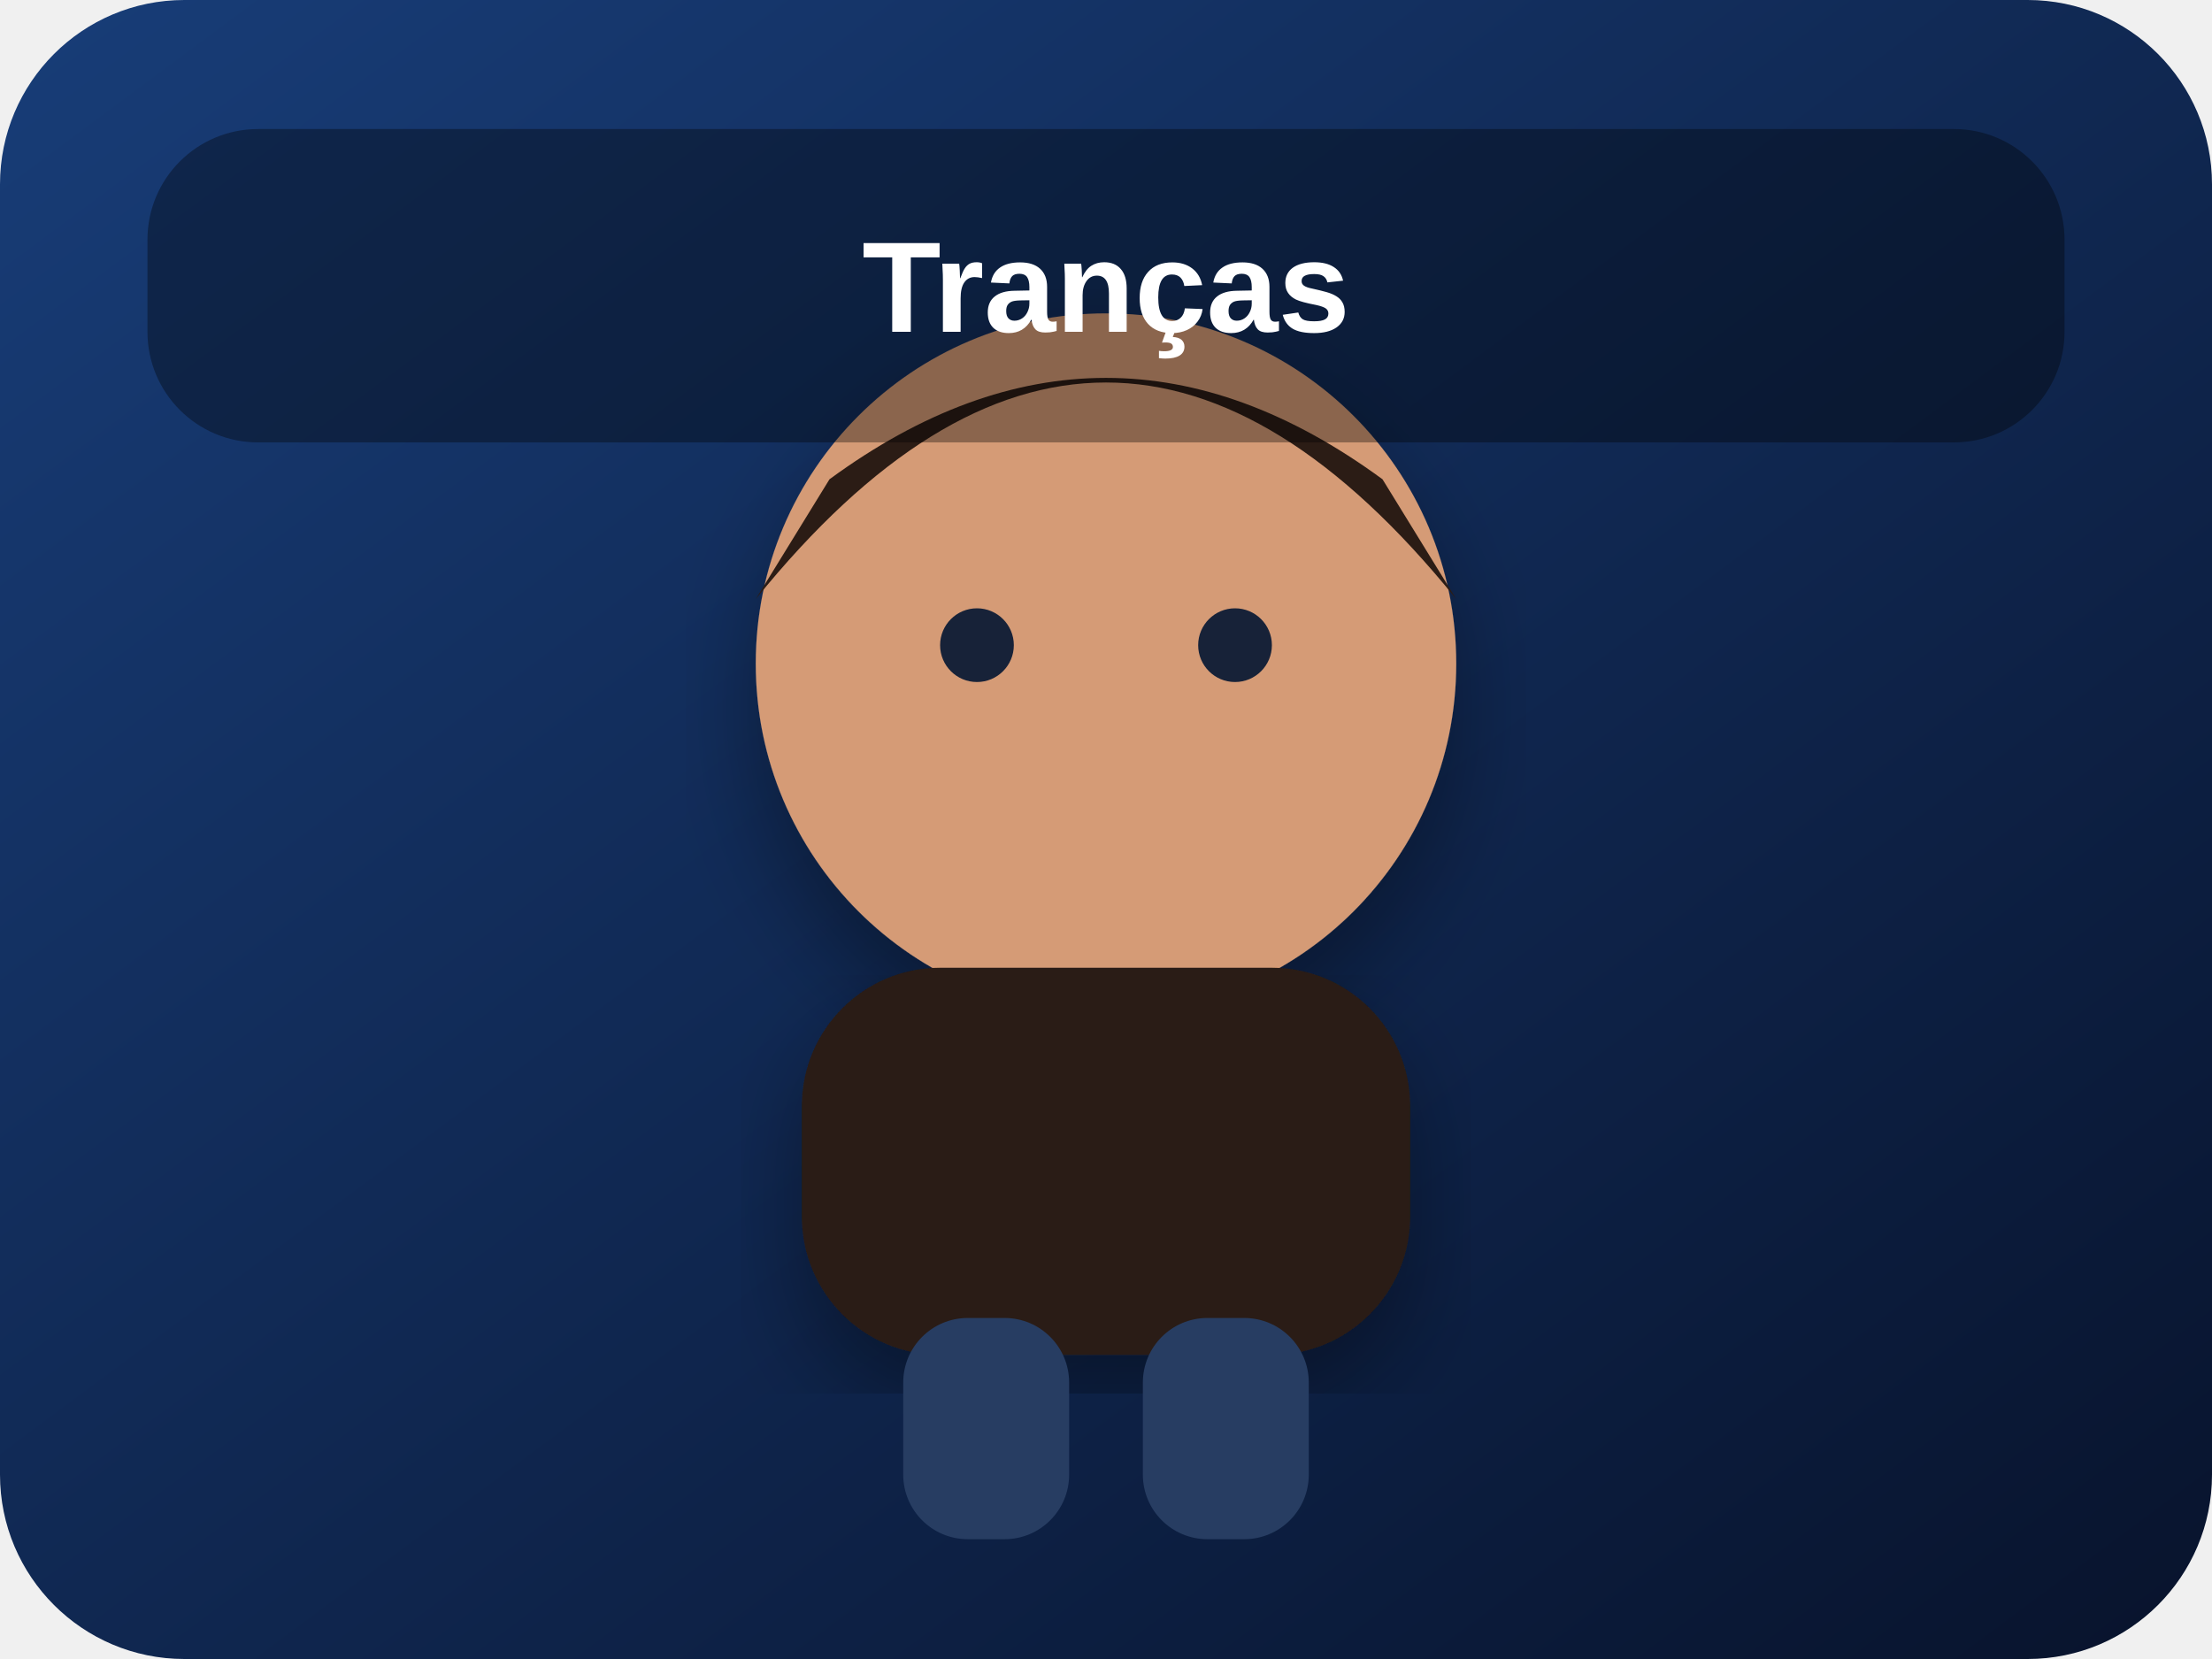
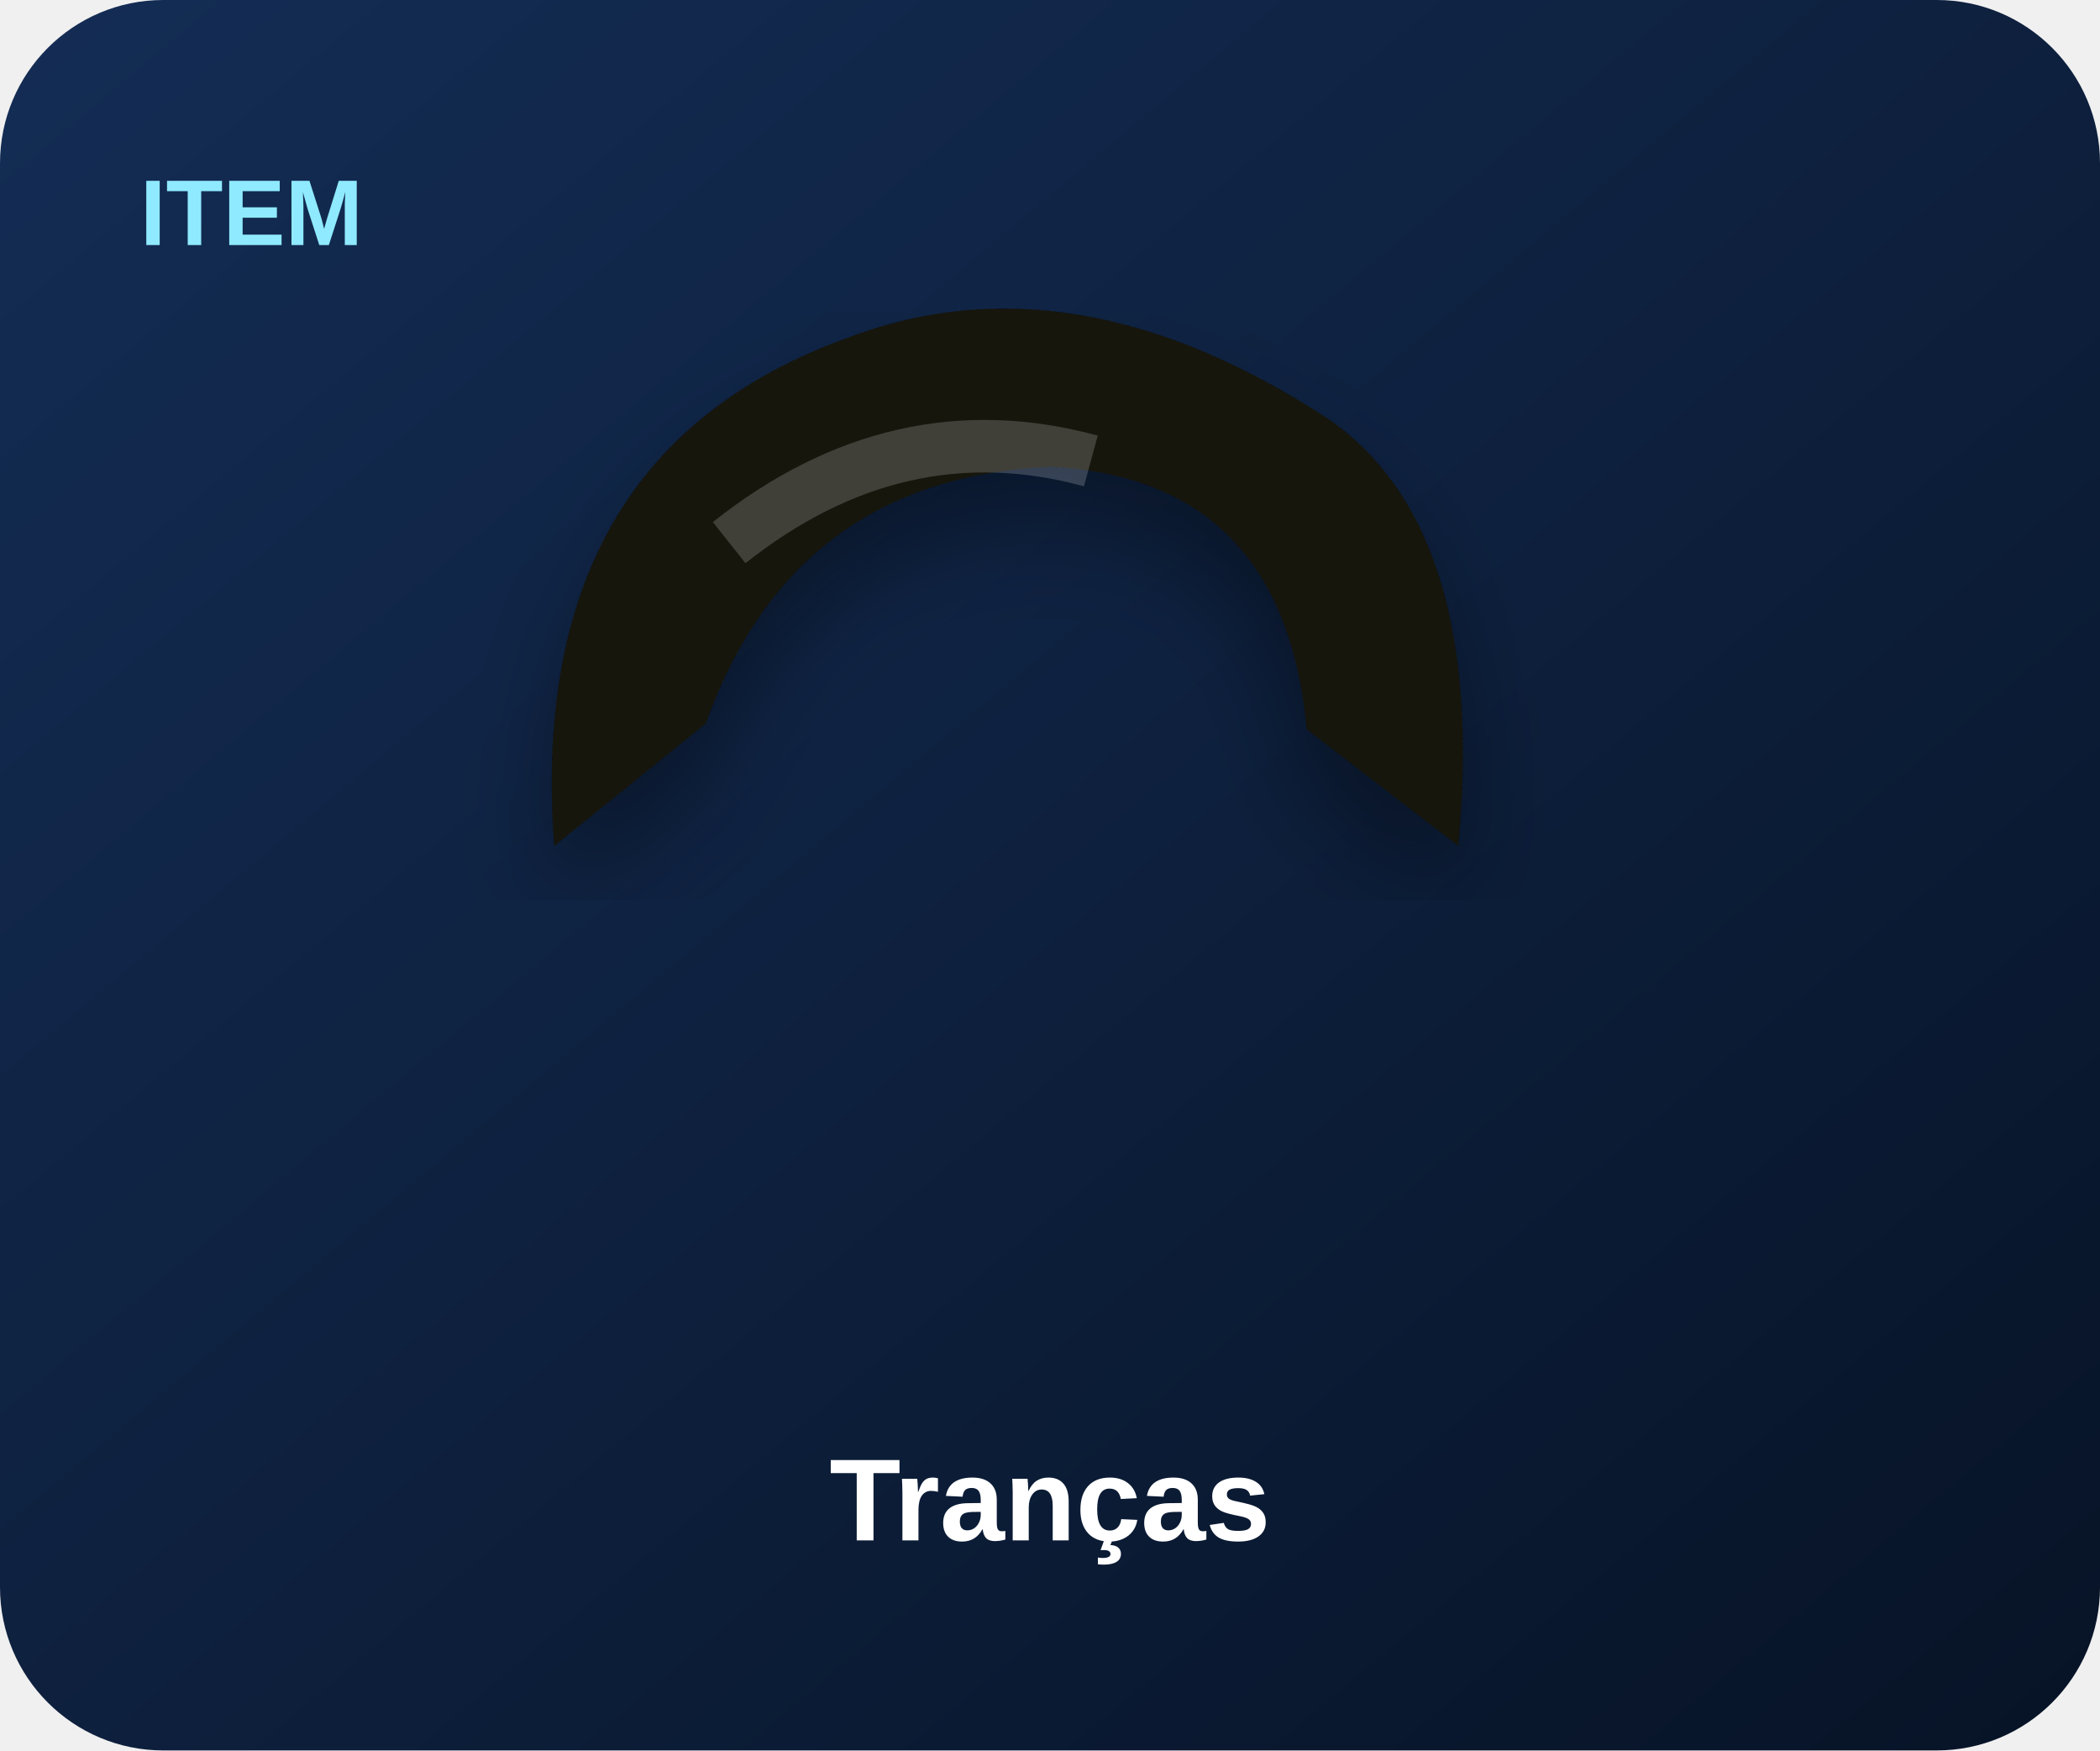
- <svg xmlns="http://www.w3.org/2000/svg" viewBox="0 0 240 180">
+ <svg xmlns="http://www.w3.org/2000/svg" viewBox="0 0 360 300">
  <defs>
-     <linearGradient id="bg" x1="0" y1="0" x2="1" y2="1">
-       <stop stop-color="#183d78" />
-       <stop offset="1" stop-color="#08132c" />
+     <linearGradient id="g" x1="0" y1="0" x2="1" y2="1">
+       <stop stop-color="#142d55" />
+       <stop offset="1" stop-color="#071326" />
    </linearGradient>
    <filter id="s">
-       <feDropShadow dx="0" dy="5" stdDeviation="5" flood-opacity=".35" />
+       <feDropShadow dx="0" dy="10" stdDeviation="8" flood-opacity=".35" />
    </filter>
  </defs>
-   <rect width="240" height="180" rx="20" fill="url(#bg)" />
-   <circle cx="120" cy="72" r="38" fill="#d59b76" filter="url(#s)" />
-   <path d="M82 65 Q120 18 158 65 L150 52 Q120 30 90 52Z" fill="#2b1c15" />
-   <rect x="87" y="105" width="66" height="42" rx="15" fill="#2b1c15" filter="url(#s)" />
-   <rect x="98" y="143" width="18" height="24" rx="7" fill="#273d62" />
-   <rect x="124" y="143" width="18" height="24" rx="7" fill="#273d62" />
-   <circle cx="106" cy="70" r="4" fill="#172238" />
-   <circle cx="134" cy="70" r="4" fill="#172238" />
-   <rect x="16" y="14" width="208" height="34" rx="12" fill="#000" fill-opacity=".35" />
-   <text x="120" y="36" fill="white" font-family="Arial" font-size="14" font-weight="700" text-anchor="middle">Tranças</text>
+   <rect width="360" height="300" rx="28" fill="url(#g)" />
+   <text x="24" y="42" fill="#8feaff" font-family="Arial" font-size="16" font-weight="700">ITEM</text>
+   <path d="M95 145 Q90 78 145 58 Q184 43 228 72 Q255 91 250 145 L224 125 Q220 82 180 80 Q136 82 121 124 Z" fill="#17120f" filter="url(#s)" />
+   <path d="M125 93 Q154 70 187 79" stroke="#fff" stroke-opacity=".18" stroke-width="9" fill="none" />
+   <text x="180" y="264" text-anchor="middle" fill="#fff" font-family="Arial" font-size="20" font-weight="900">Tranças</text>
</svg>
